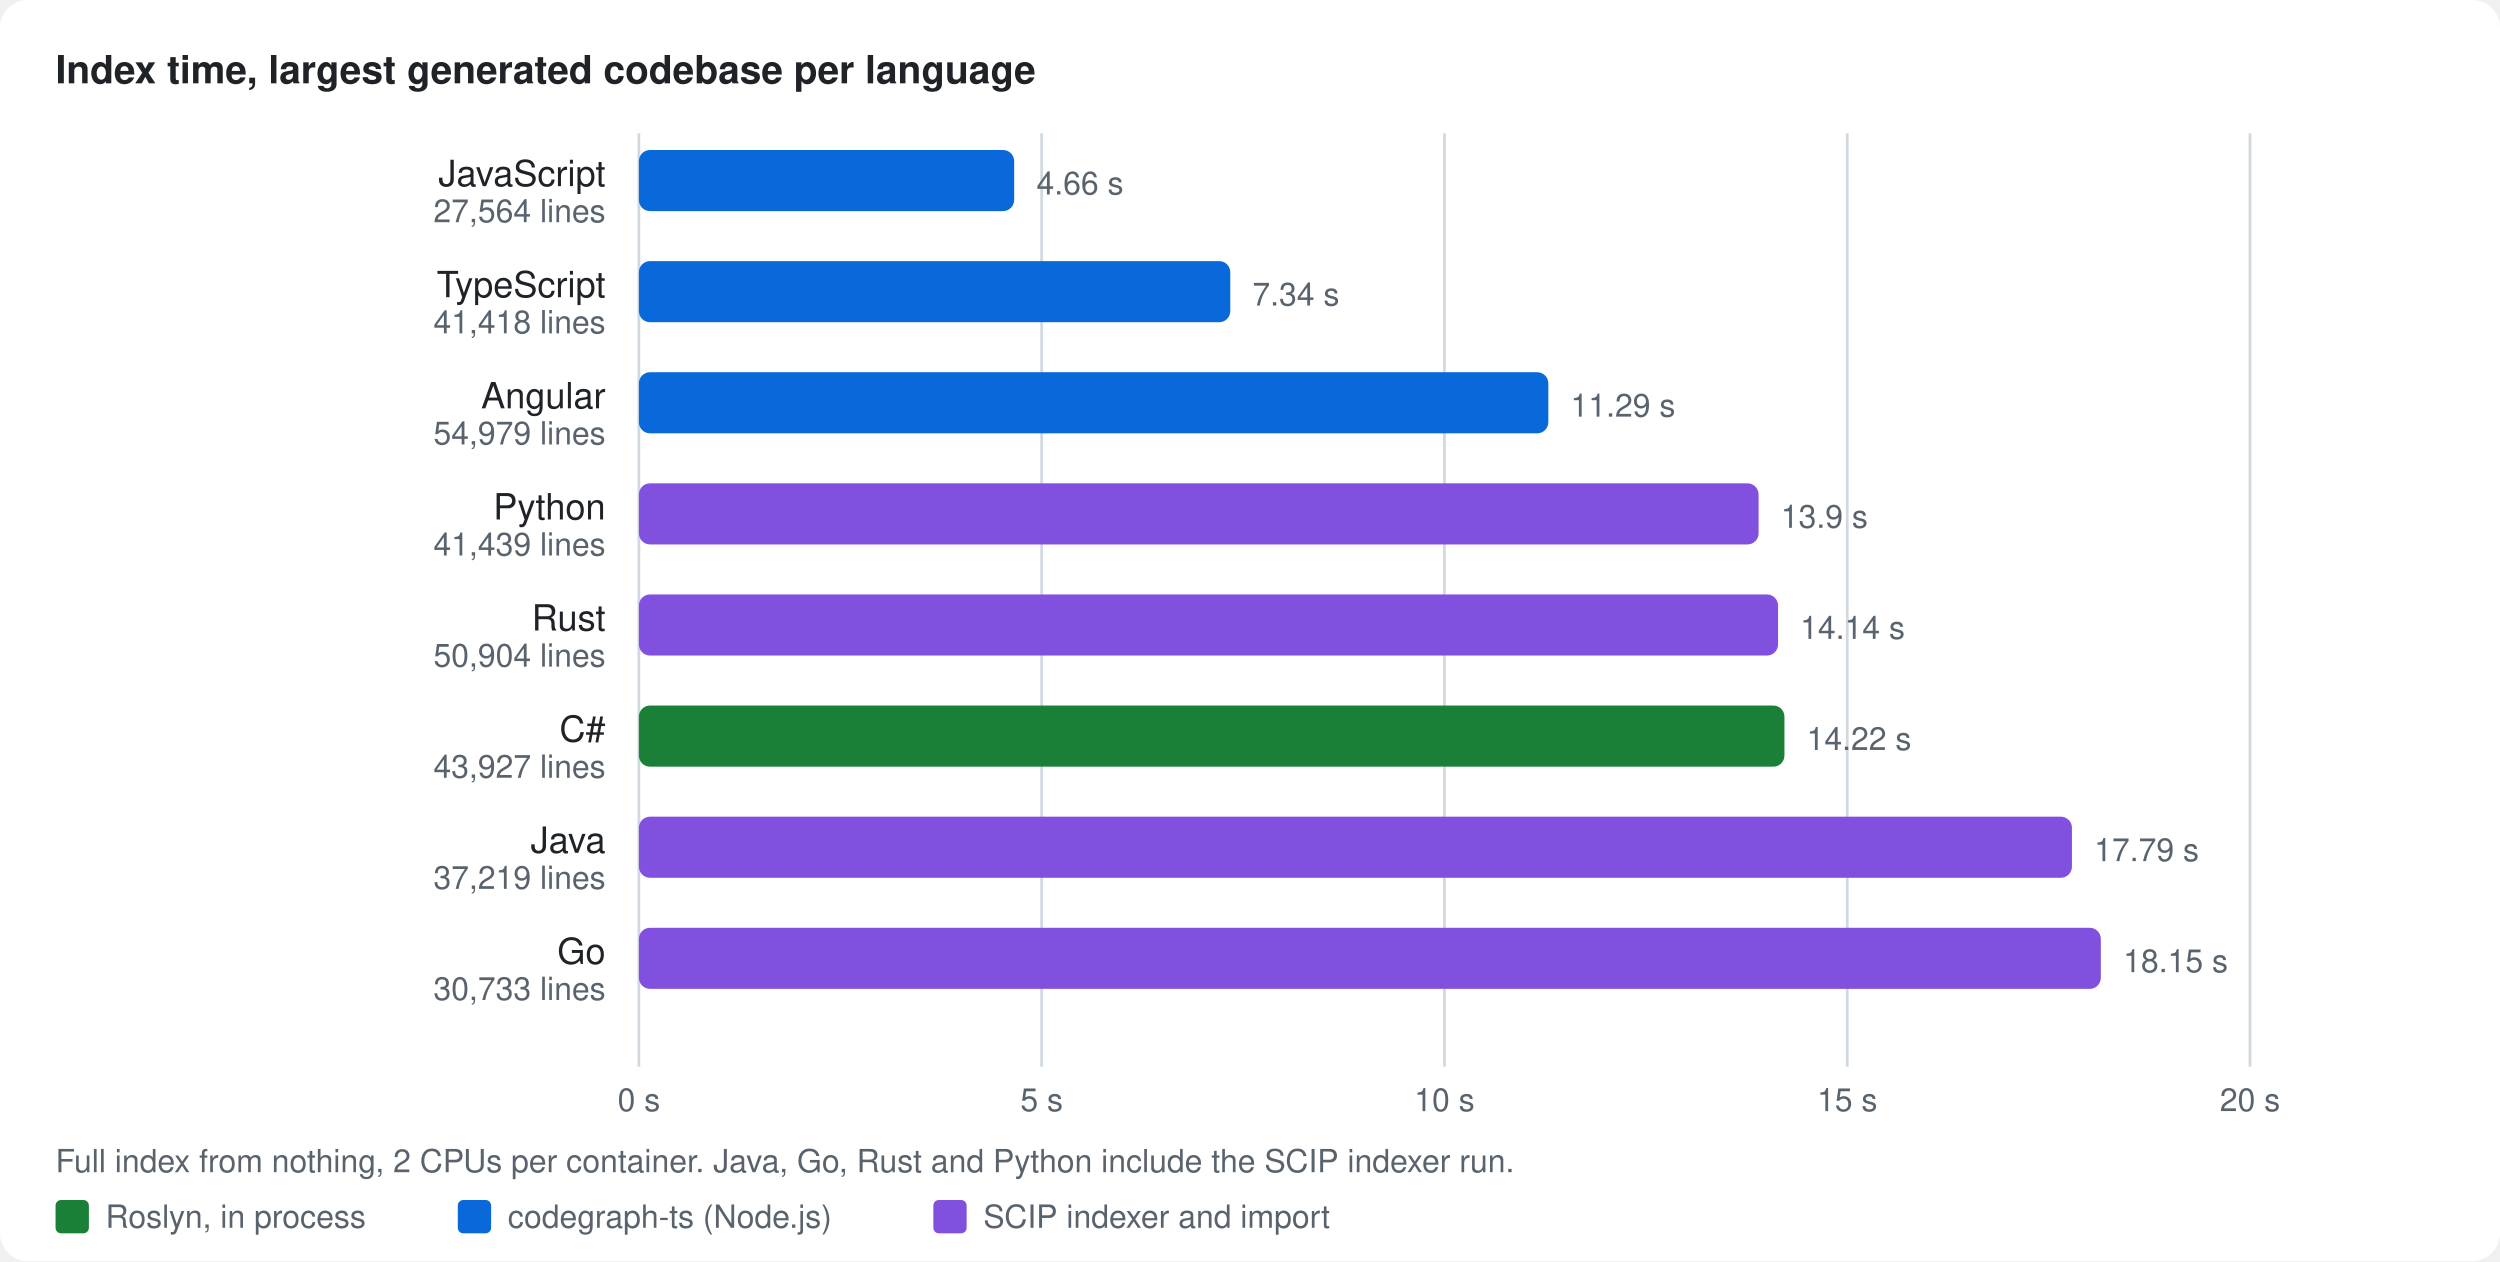
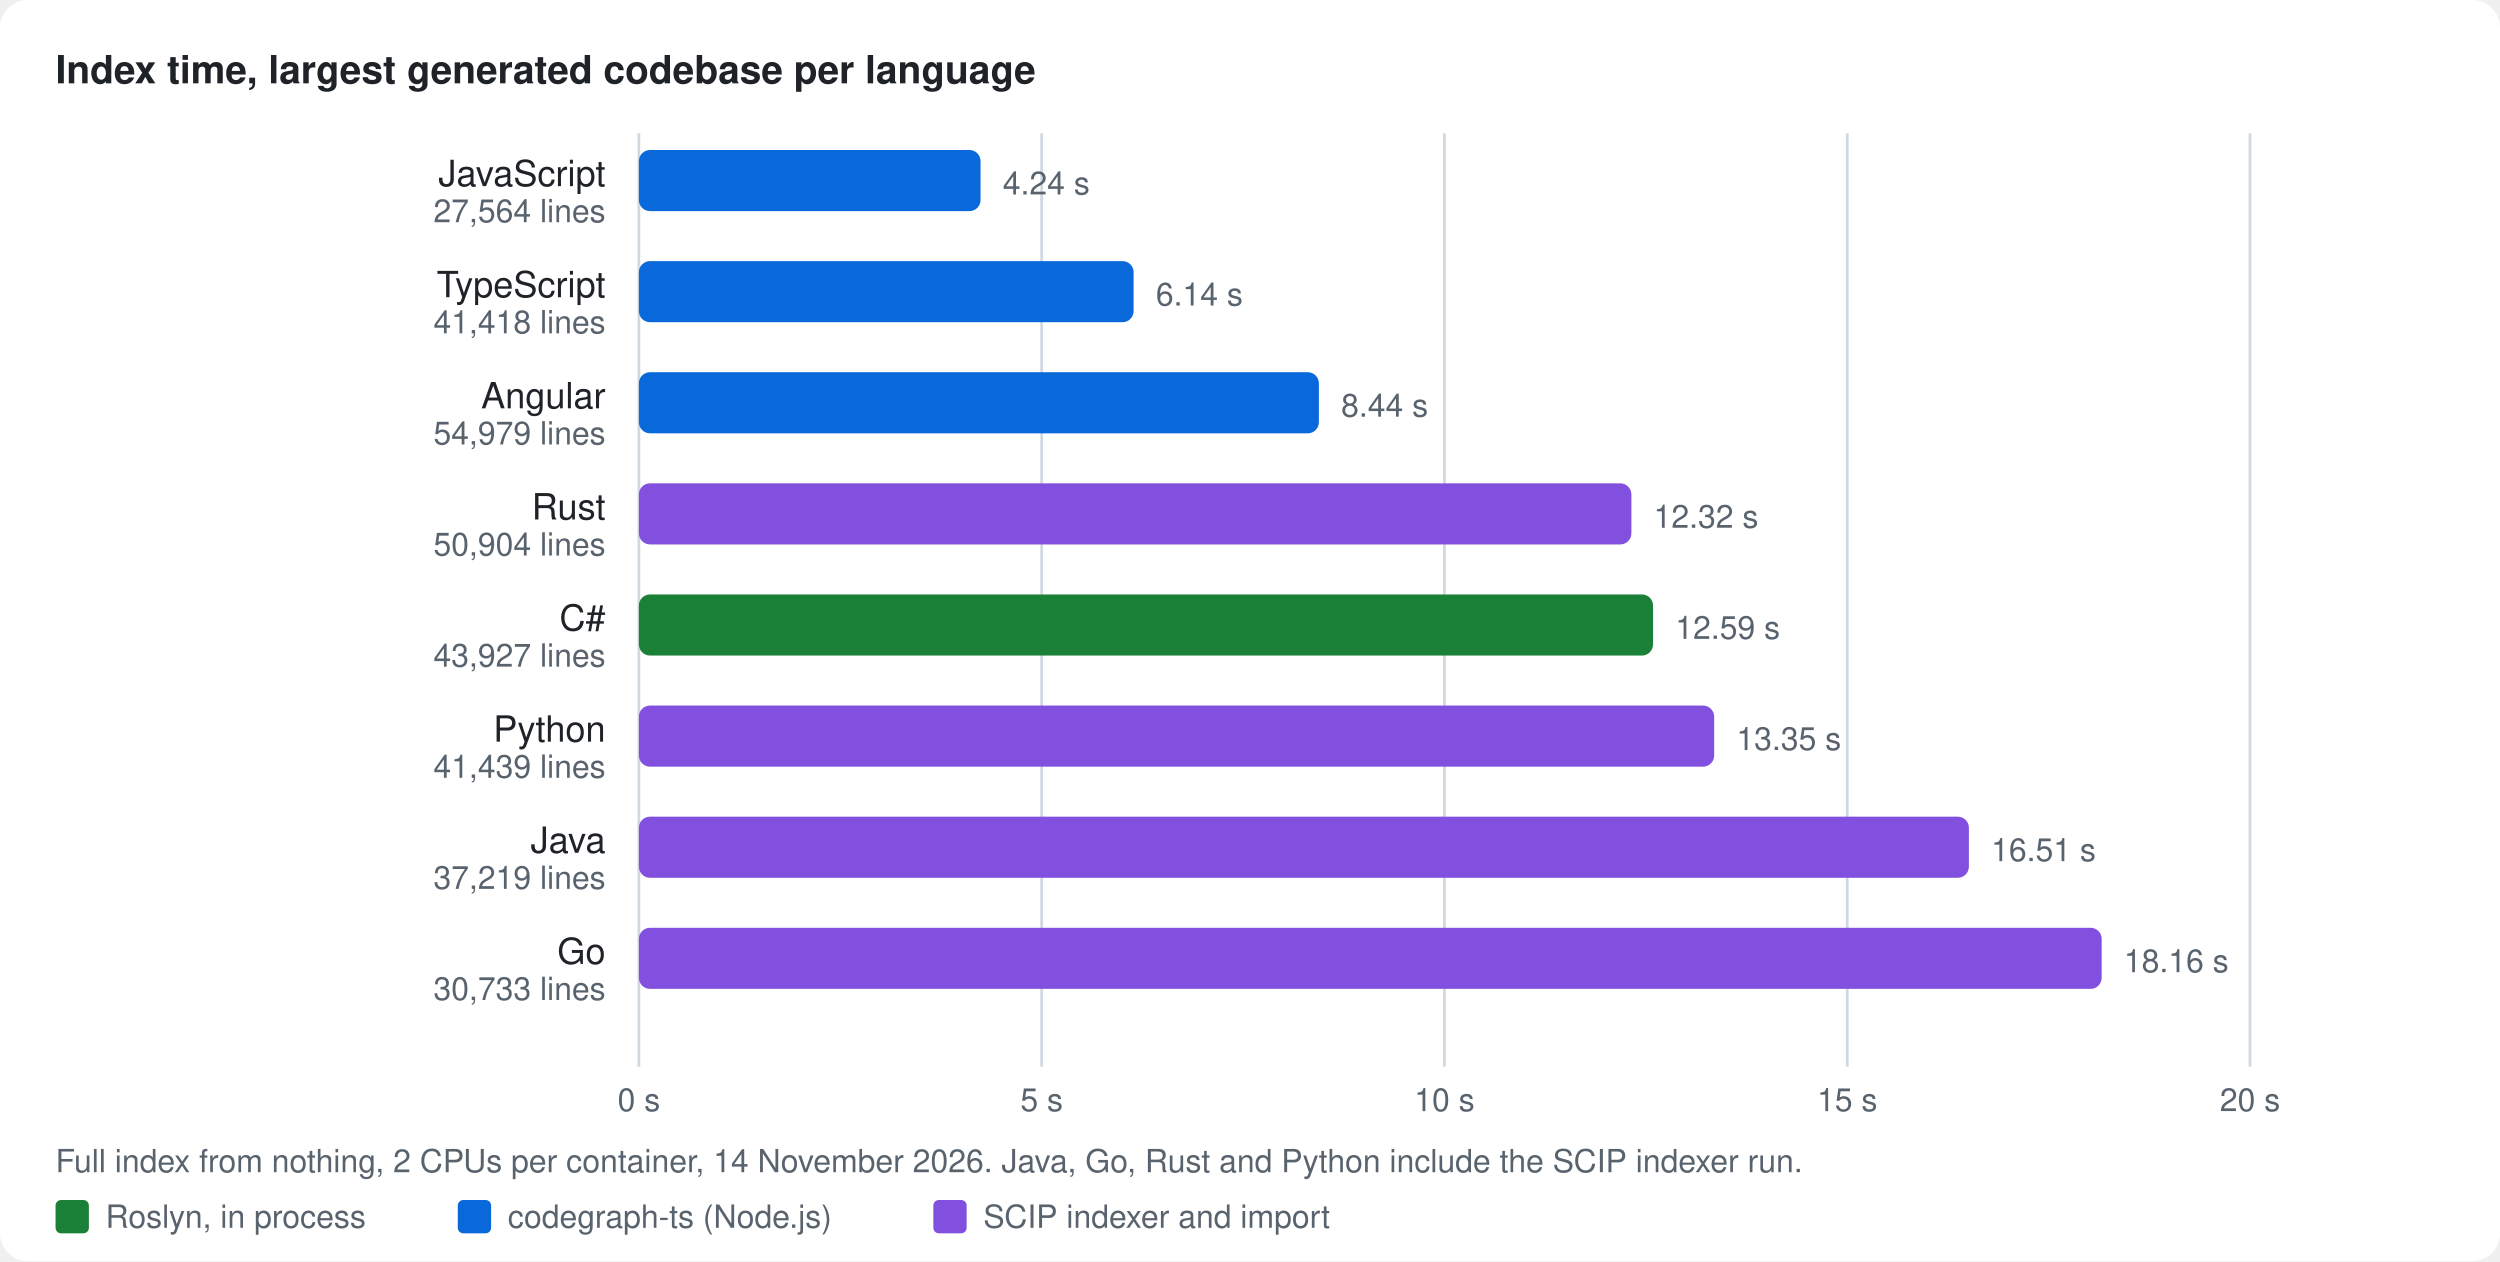
<svg xmlns="http://www.w3.org/2000/svg" viewBox="0 0 900 454" width="900" height="454" role="img" aria-labelledby="title desc">
  <style>
  .bg { fill: #ffffff; }
  text { font-family: -apple-system, 'Segoe UI', Helvetica, Arial, sans-serif; font-size: 13px; fill: #1f2328; }
  .t { font-weight: 600; }
  .h { font-weight: 600; font-size: 14px; }
  .m { fill: #59636e; font-size: 11.5px; }
  .mono { font-family: ui-monospace, SFMono-Regular, Menlo, Consolas, monospace; font-size: 12px; }
  .box { fill: #f6f8fa; stroke: #d1d9e0; stroke-width: 1.2; }
  .group { fill: none; stroke: #d1d9e0; stroke-width: 1.2; stroke-dasharray: 5 4; }
  .a1 { fill: #ddf4ff; stroke: #0969da; stroke-width: 1.2; }
  .a2 { fill: #dafbe1; stroke: #1a7f37; stroke-width: 1.2; }
  .a3 { fill: #fbefff; stroke: #8250df; stroke-width: 1.2; }
  .a4 { fill: #fff8c5; stroke: #9a6700; stroke-width: 1.2; }
  .line { fill: none; stroke: #59636e; stroke-width: 1.4; }
  .dash { fill: none; stroke: #8250df; stroke-width: 1.4; stroke-dasharray: 6 4; }
  .head { fill: #59636e; }
  .headp { fill: #8250df; }
  .bar1 { fill: #0969da; } .bar2 { fill: #1a7f37; } .bar3 { fill: #8250df; } .bar4 { fill: #9a6700; }
  .grid { stroke: #d1d9e0; stroke-width: 1; }
  .num { fill: #ffffff; font-weight: 600; font-size: 12px; }
  @media (prefers-color-scheme: dark) {
    .bg { fill: #0d1117; }
    text { fill: #e6edf3; }
    .m { fill: #9198a1; }
    .box { fill: #161b22; stroke: #3d444d; }
    .group { stroke: #3d444d; }
    .a1 { fill: #0c2d6b; stroke: #4493f8; }
    .a2 { fill: #033a16; stroke: #3fb950; }
    .a3 { fill: #2e1461; stroke: #ab7df8; }
    .a4 { fill: #3b2300; stroke: #d29922; }
    .line { stroke: #9198a1; } .head { fill: #9198a1; }
    .dash { stroke: #ab7df8; } .headp { fill: #ab7df8; }
    .bar1 { fill: #4493f8; } .bar2 { fill: #3fb950; } .bar3 { fill: #ab7df8; } .bar4 { fill: #d29922; }
    .grid { stroke: #3d444d; }
    .num { fill: #0d1117; }
  }
</style>
  <defs>
    <marker id="arrow" viewBox="0 0 10 10" refX="9" refY="5" markerWidth="7" markerHeight="7" orient="auto-start-reverse">
      <path class="head" d="M0,0 L10,5 L0,10 z" />
    </marker>
    <marker id="arrowp" viewBox="0 0 10 10" refX="9" refY="5" markerWidth="7" markerHeight="7" orient="auto-start-reverse">
      <path class="headp" d="M0,0 L10,5 L0,10 z" />
    </marker>
  </defs>
  <rect class="bg" x="0" y="0" width="900" height="454" rx="10" />
  <text x="20" y="30" class="h" text-anchor="start">Index time, largest generated codebase per language</text>
  <line x1="230.0" y1="48" x2="230.0" y2="384" class="grid" />
  <text x="230.0" y="400" class="m" text-anchor="middle">0 s</text>
  <line x1="375.0" y1="48" x2="375.0" y2="384" class="grid" />
  <text x="375.0" y="400" class="m" text-anchor="middle">5 s</text>
  <line x1="520.0" y1="48" x2="520.0" y2="384" class="grid" />
  <text x="520.0" y="400" class="m" text-anchor="middle">10 s</text>
  <line x1="665.0" y1="48" x2="665.0" y2="384" class="grid" />
  <text x="665.0" y="400" class="m" text-anchor="middle">15 s</text>
  <line x1="810.0" y1="48" x2="810.0" y2="384" class="grid" />
  <text x="810.0" y="400" class="m" text-anchor="middle">20 s</text>
  <text x="218" y="67" class="" text-anchor="end">JavaScript</text>
  <text x="218" y="80" class="m" text-anchor="end">27,564 lines</text>
-   <rect x="230" y="54" width="135.1" height="22" rx="4" class="bar1" />
-   <text x="373.14" y="70" class="m" text-anchor="start">4.66 s</text>
+   <rect x="230" y="54" width="123.0" height="22" rx="4" class="bar1" />
+   <text x="361.0" y="70" class="m" text-anchor="start">4.24 s</text>
  <text x="218" y="107" class="" text-anchor="end">TypeScript</text>
  <text x="218" y="120" class="m" text-anchor="end">41,418 lines</text>
-   <rect x="230" y="94" width="212.9" height="22" rx="4" class="bar1" />
-   <text x="450.86" y="110" class="m" text-anchor="start">7.34 s</text>
+   <rect x="230" y="94" width="178.1" height="22" rx="4" class="bar1" />
+   <text x="416.1" y="110" class="m" text-anchor="start">6.14 s</text>
  <text x="218" y="147" class="" text-anchor="end">Angular</text>
  <text x="218" y="160" class="m" text-anchor="end">54,979 lines</text>
-   <rect x="230" y="134" width="327.4" height="22" rx="4" class="bar1" />
-   <text x="565.41" y="150" class="m" text-anchor="start">11.29 s</text>
-   <text x="218" y="187" class="" text-anchor="end">Python</text>
-   <text x="218" y="200" class="m" text-anchor="end">41,439 lines</text>
-   <rect x="230" y="174" width="403.1" height="22" rx="4" class="bar3" />
-   <text x="641.1" y="190" class="m" text-anchor="start">13.9 s</text>
-   <text x="218" y="227" class="" text-anchor="end">Rust</text>
-   <text x="218" y="240" class="m" text-anchor="end">50,904 lines</text>
-   <rect x="230" y="214" width="410.1" height="22" rx="4" class="bar3" />
-   <text x="648.06" y="230" class="m" text-anchor="start">14.14 s</text>
-   <text x="218" y="267" class="" text-anchor="end">C#</text>
-   <text x="218" y="280" class="m" text-anchor="end">43,927 lines</text>
-   <rect x="230" y="254" width="412.4" height="22" rx="4" class="bar2" />
-   <text x="650.38" y="270" class="m" text-anchor="start">14.22 s</text>
+   <rect x="230" y="134" width="244.8" height="22" rx="4" class="bar1" />
+   <text x="482.8" y="150" class="m" text-anchor="start">8.44 s</text>
+   <text x="218" y="187" class="" text-anchor="end">Rust</text>
+   <text x="218" y="200" class="m" text-anchor="end">50,904 lines</text>
+   <rect x="230" y="174" width="357.3" height="22" rx="4" class="bar3" />
+   <text x="595.3" y="190" class="m" text-anchor="start">12.32 s</text>
+   <text x="218" y="227" class="" text-anchor="end">C#</text>
+   <text x="218" y="240" class="m" text-anchor="end">43,927 lines</text>
+   <rect x="230" y="214" width="365.1" height="22" rx="4" class="bar2" />
+   <text x="603.1" y="230" class="m" text-anchor="start">12.59 s</text>
+   <text x="218" y="267" class="" text-anchor="end">Python</text>
+   <text x="218" y="280" class="m" text-anchor="end">41,439 lines</text>
+   <rect x="230" y="254" width="387.1" height="22" rx="4" class="bar3" />
+   <text x="625.1" y="270" class="m" text-anchor="start">13.35 s</text>
  <text x="218" y="307" class="" text-anchor="end">Java</text>
  <text x="218" y="320" class="m" text-anchor="end">37,219 lines</text>
-   <rect x="230" y="294" width="515.9" height="22" rx="4" class="bar3" />
-   <text x="753.91" y="310" class="m" text-anchor="start">17.79 s</text>
+   <rect x="230" y="294" width="478.8" height="22" rx="4" class="bar3" />
+   <text x="716.8" y="310" class="m" text-anchor="start">16.51 s</text>
  <text x="218" y="347" class="" text-anchor="end">Go</text>
  <text x="218" y="360" class="m" text-anchor="end">30,733 lines</text>
-   <rect x="230" y="334" width="526.3" height="22" rx="4" class="bar3" />
-   <text x="764.35" y="350" class="m" text-anchor="start">18.15 s</text>
-   <text x="20" y="422" class="m" text-anchor="start">Full index from nothing, 2 CPUs per container. Java, Go, Rust and Python include the SCIP indexer run.</text>
+   <rect x="230" y="334" width="526.6" height="22" rx="4" class="bar3" />
+   <text x="764.6" y="350" class="m" text-anchor="start">18.16 s</text>
+   <text x="20" y="422" class="m" text-anchor="start">Full index from nothing, 2 CPUs per container, 14 November 2026. Java, Go, Rust and Python include the SCIP indexer run.</text>
  <rect x="20" y="432" width="12" height="12" rx="2" class="bar2" />
  <text x="38" y="442" class="m" text-anchor="start">Roslyn, in process</text>
  <rect x="164.8" y="432" width="12" height="12" rx="2" class="bar1" />
  <text x="182.8" y="442" class="m" text-anchor="start">codegraph-ts (Node.js)</text>
  <rect x="336.0" y="432" width="12" height="12" rx="2" class="bar3" />
  <text x="354.0" y="442" class="m" text-anchor="start">SCIP indexer and import</text>
</svg>
